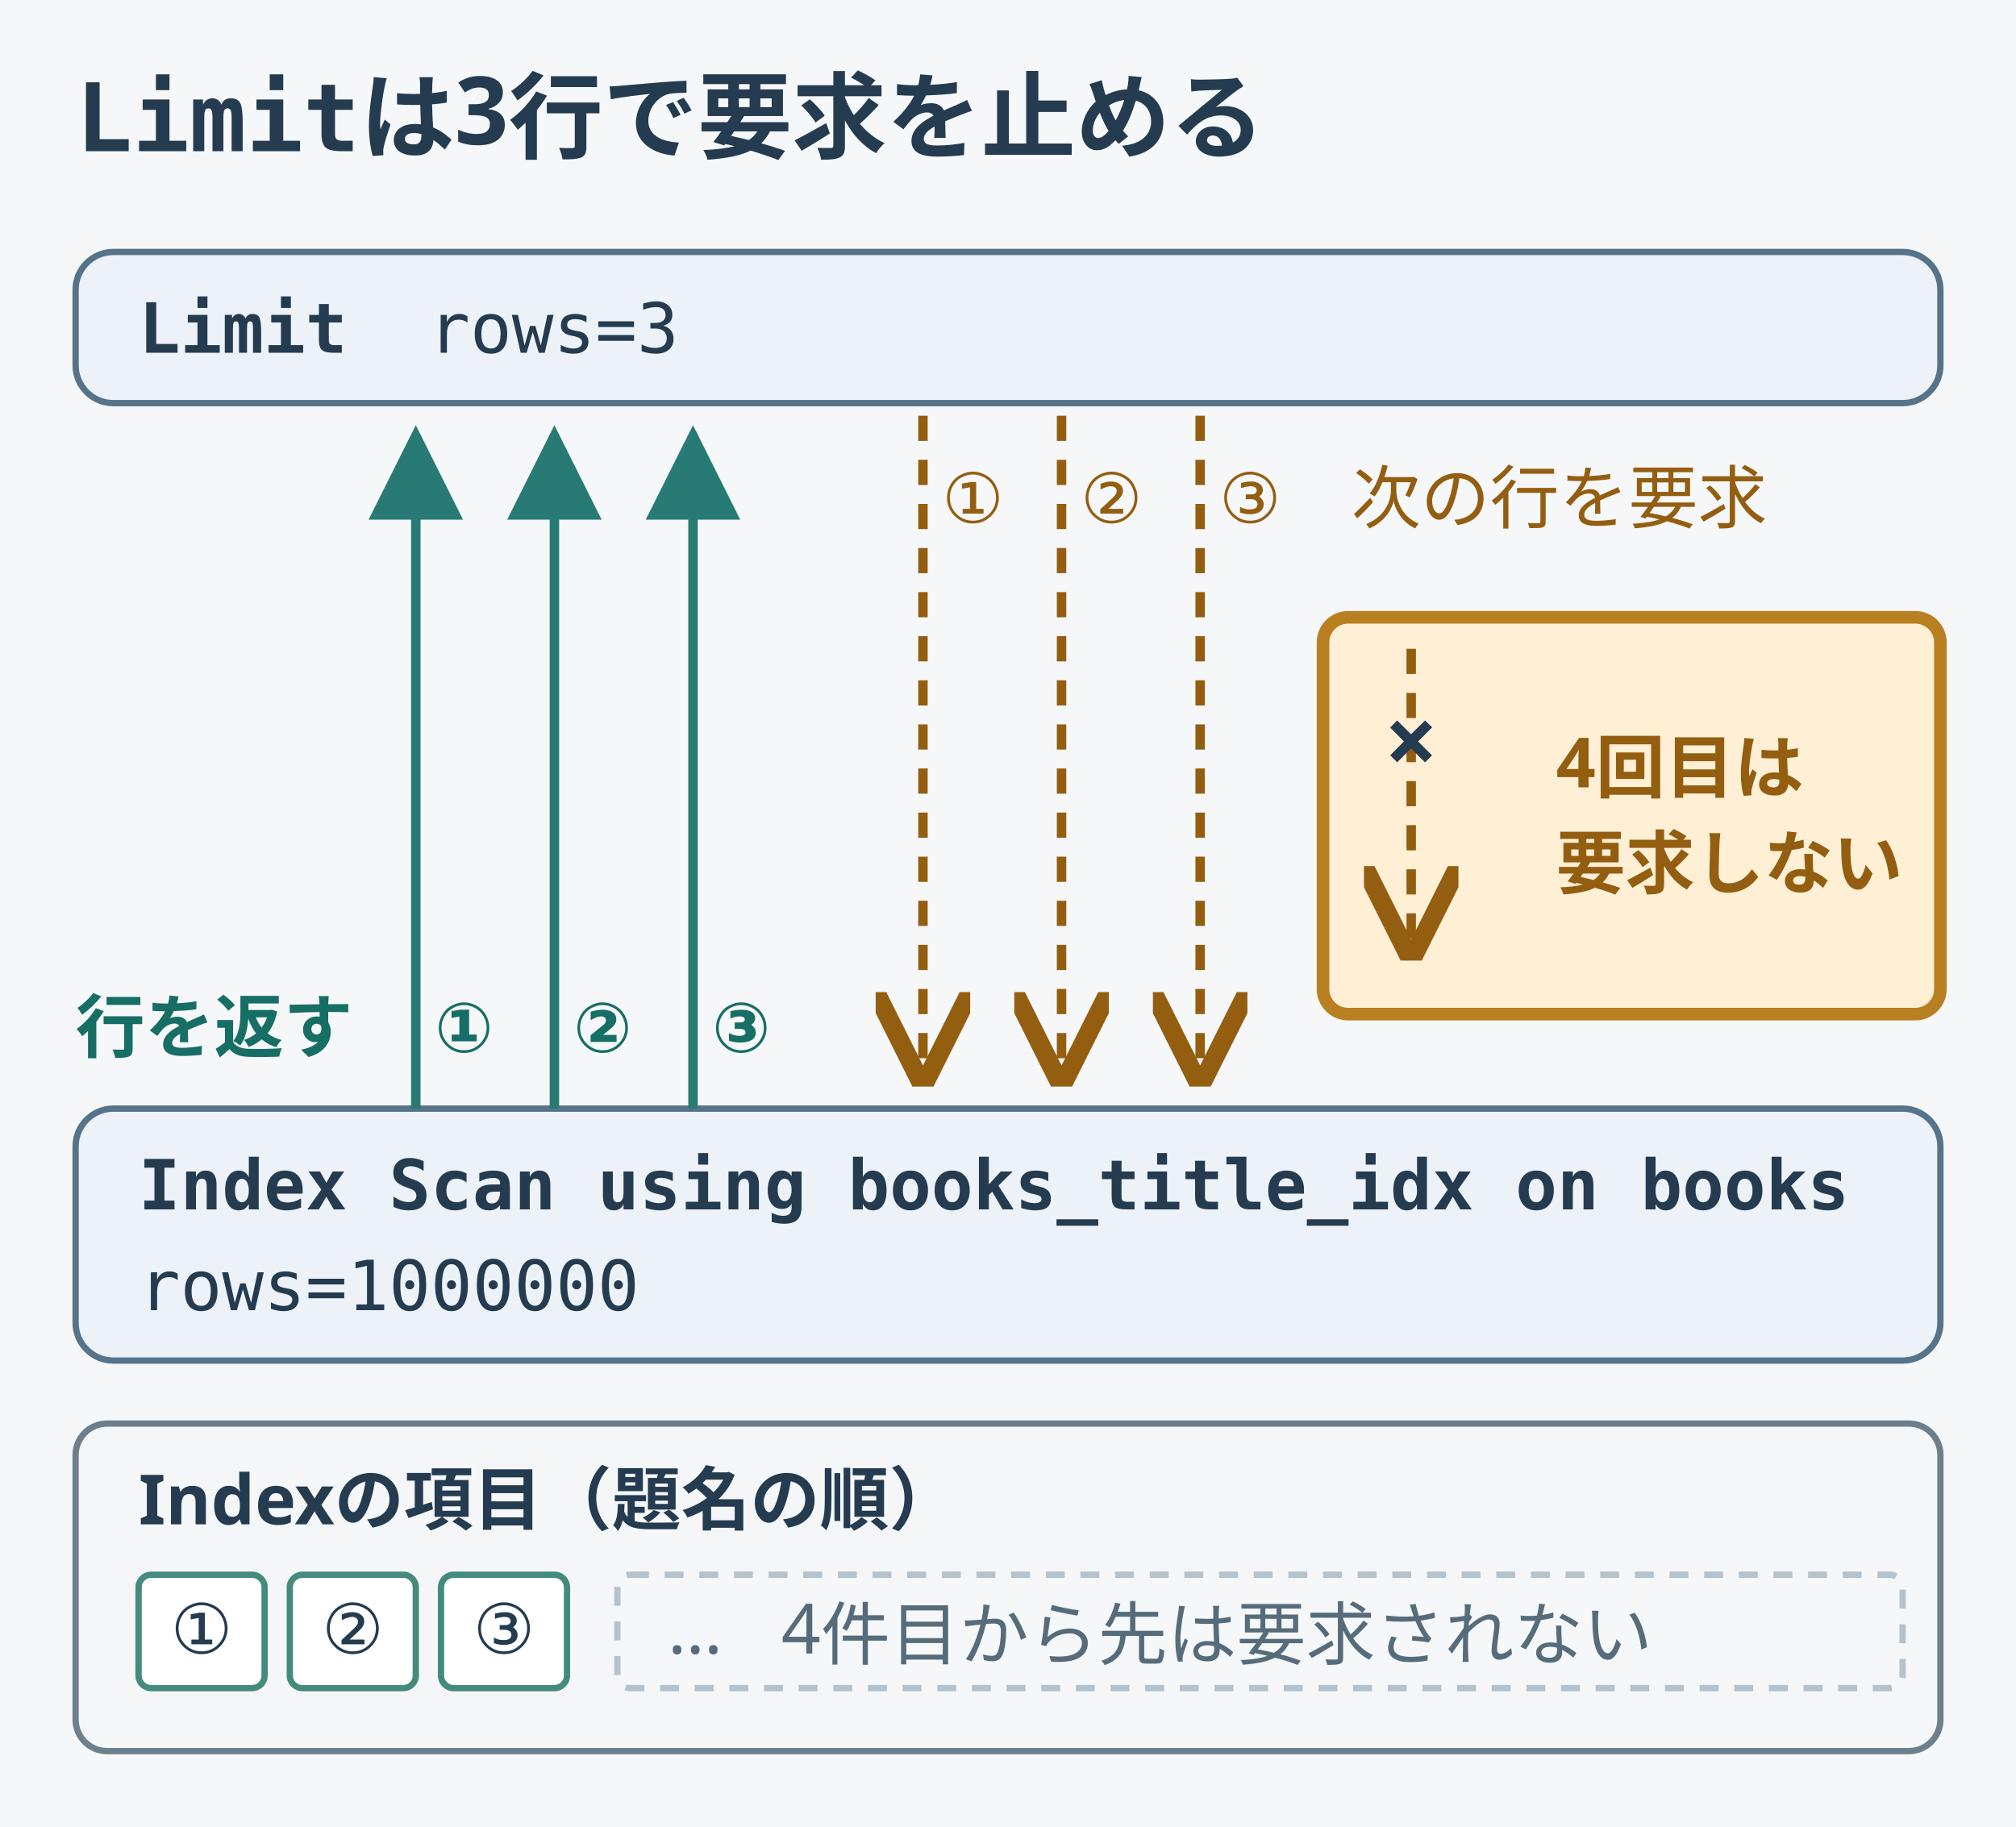
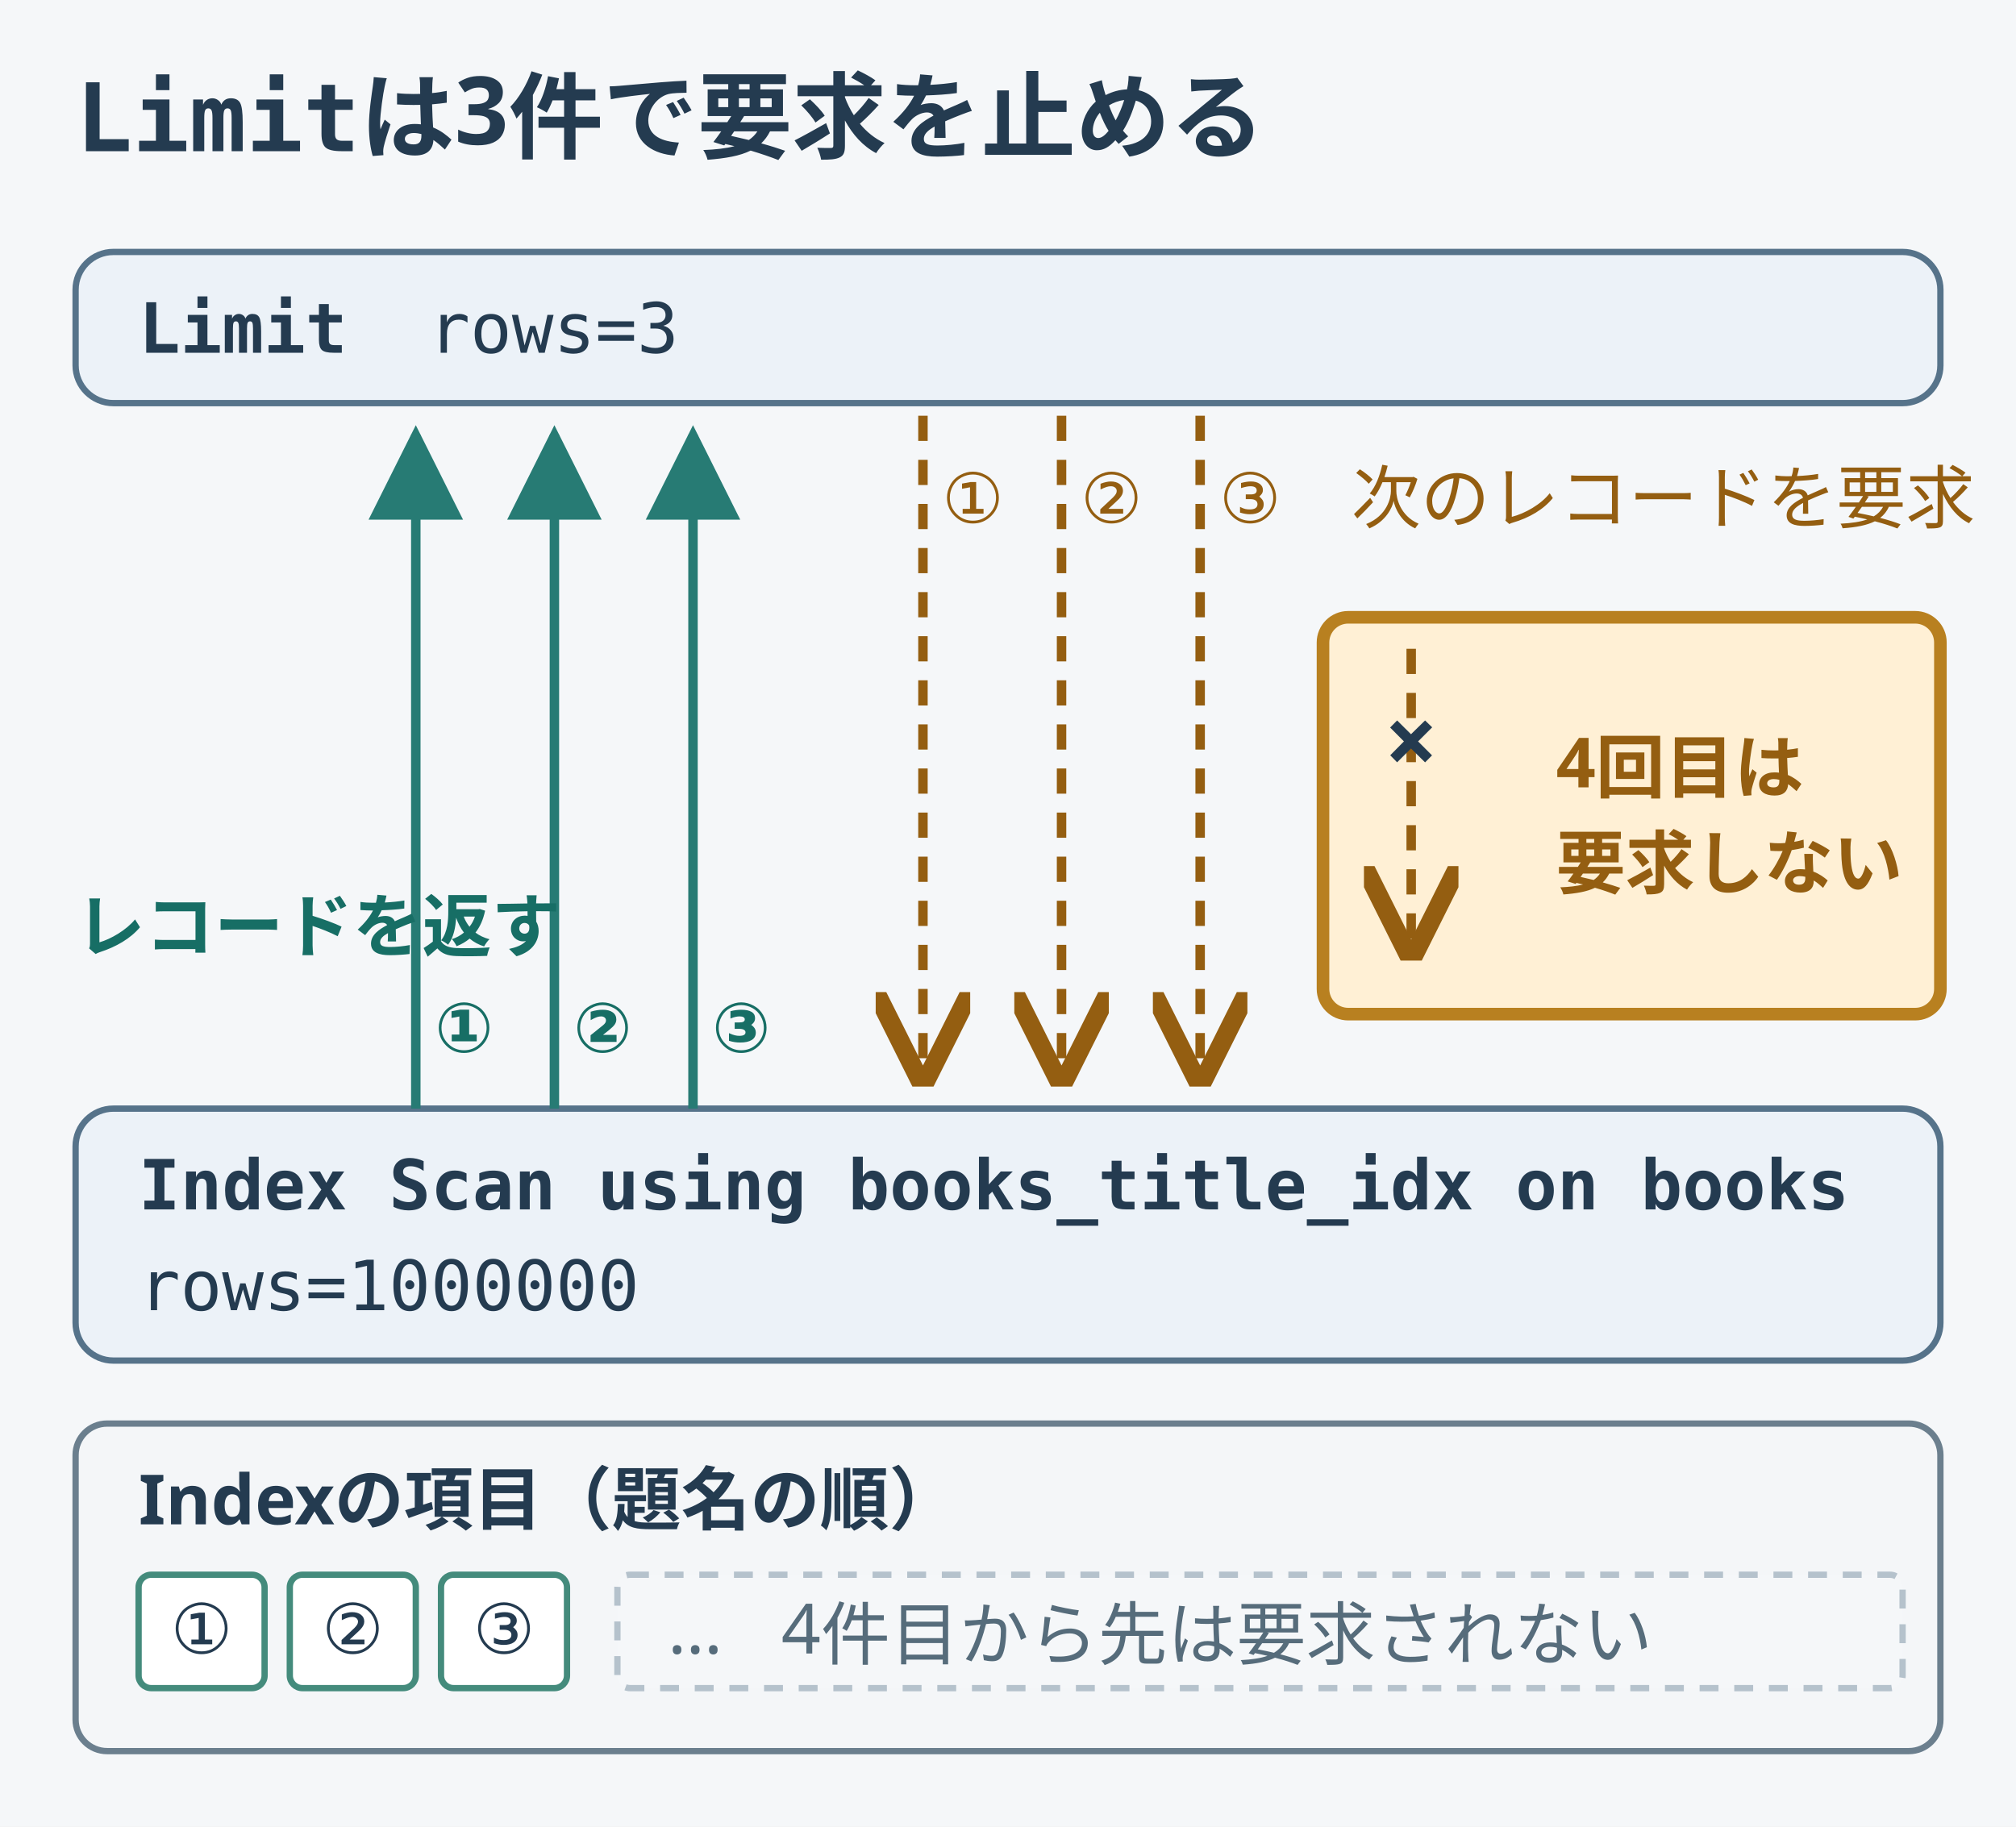
<svg xmlns="http://www.w3.org/2000/svg" width="640" height="580" viewBox="0 0 640 580" role="img" aria-labelledby="title">
  <defs>
    <marker id="flow" markerWidth="10" markerHeight="10" refX="9" refY="5" orient="auto">
      <path d="M0 0L10 5L0 10z" fill="#277b74" />
    </marker>
    <marker id="req" markerWidth="10" markerHeight="10" refX="9" refY="5" orient="auto">
      <path d="M0 0L10 5L0 10" fill="none" stroke="#945e11" stroke-width="2" />
    </marker>
    <marker id="ref" markerWidth="9" markerHeight="9" refX="8" refY="4.5" orient="auto">
      <path d="M0 0L9 4.5L0 9z" fill="#7d93a3" />
    </marker>
  </defs>
  <style>
text{font-family:"Hiragino Sans","Noto Sans JP",sans-serif;font-size:24px;fill:#243b50}
.h{font-size:30px;font-weight:700}.b{font-weight:700}.s{font-size:22px}.m{font-size:22px;fill:#566c7b}
.mono{font-family:ui-monospace,Menlo,monospace;font-size:22px}.tag{font-size:22px;font-weight:700;fill:#fff}
.teal{fill:#176e65}.brown{fill:#945e11}.real{fill:#176e65}
.panel{fill:#fff;stroke:#cedae1;stroke-width:2}.node{fill:#ecf2f8;stroke:#56738a;stroke-width:2}
.row{fill:#fff;stroke:#448b7c;stroke-width:2}.match{fill:#fff;stroke:#176e65;stroke-width:4}
.page{fill:#f7fbf9;stroke:#6d9f94;stroke-width:2}.ipage{fill:#f4f6f8;stroke:#6b7f8e;stroke-width:2}
.band{fill:#d5dde3;stroke:#92a7b5;stroke-width:2}.skip{fill:none;stroke:#b5c2cc;stroke-width:2;stroke-dasharray:6 5}
.hot{fill:#fff0d5;stroke:#b88020;stroke-width:4}.ghost{fill:#f5f7f9;stroke:#b5c2cc;stroke-width:2;stroke-dasharray:6 5}
.flow{fill:none;stroke:#277b74;stroke-width:3;marker-end:url(#flow)}.req{fill:none;stroke:#945e11;stroke-width:3;stroke-dasharray:8 6;marker-end:url(#req)}
.ref{fill:none;stroke:#7d93a3;stroke-width:2;marker-end:url(#ref)}.step{fill:#fff;stroke:#243b50;stroke-width:2.5}
.spine{fill:#e9f3f4;stroke:#243b50;stroke-width:1.5}
.work{fill:#fff;stroke:#56738a;stroke-width:2;stroke-dasharray:8 5}.val{fill:#dcefe8;stroke:#448b7c;stroke-width:2}.buffer{fill:#eaf6f1;stroke:#6d9f94;stroke-width:2}
.route{fill:#f4f6f8;stroke:#243b50;stroke-width:3}.leader{fill:none;stroke:#56738a;stroke-width:2}
.storage{fill:#ece7f5;stroke:#735f9f;stroke-width:2}.file{fill:#fff;stroke:#735f9f;stroke-width:2}
  .cmp{fill:#dfe5ea}
.swap{fill:#dcefe8;stroke:#243b50;stroke-width:4}
.big{font-size:56px;font-weight:700}
  </style>
  <rect width="640" height="580" fill="#f5f7f9" />
  <text x="24" y="48" class="h">
-     <tspan font-family="ui-monospace,Menlo,monospace">Limit</tspan>は3行で要求を止める</text>
+     <tspan font-family="ui-monospace,Menlo,monospace">Limit</tspan>は3件で要求を止める</text>
  <g id="limit">
    <rect x="24" y="80" width="592" height="48" rx="12" class="node" />
    <text x="44" y="112" class="mono b">Limit</text>
    <text x="136" y="112" class="mono">rows=3</text>
  </g>
  <g id="index-scan">
    <rect x="24" y="352" width="592" height="80" rx="12" class="node" />
    <text x="44" y="384" class="mono b">Index Scan using books_title_idx on books</text>
    <text x="44" y="416" class="mono">rows=1000000</text>
  </g>
  <g id="index-entries">
    <rect x="24" y="452" width="592" height="104" rx="10" class="ipage" />
    <text x="44" y="484" class="s b">Indexの項目（題名の順）</text>
    <rect x="44" y="500" width="40" height="36" rx="4" class="row" />
    <text x="64" y="525" text-anchor="middle" class="s">①</text>
    <rect x="92" y="500" width="40" height="36" rx="4" class="row" />
    <text x="112" y="525" text-anchor="middle" class="s">②</text>
    <rect x="140" y="500" width="40" height="36" rx="4" class="row" />
    <text x="160" y="525" text-anchor="middle" class="s">③</text>
    <rect x="196" y="500" width="408" height="36" rx="4" class="ghost" />
    <text x="212" y="525" class="m">…</text>
    <text x="248" y="525" class="m">4件目から先は要求されない</text>
  </g>
  <g id="returned-rows">
    <path d="M132 352 V138" class="flow" />
    <path d="M176 352 V138" class="flow" />
    <path d="M220 352 V138" class="flow" />
-     <text x="24" y="334" class="s b teal">行を返す</text>
+     <text x="24" y="302" class="s b teal">レコードを返す</text>
    <text x="138" y="334" class="s b teal">①</text>
    <text x="182" y="334" class="s b teal">②</text>
    <text x="226" y="334" class="s b teal">③</text>
  </g>
  <g id="requests">
    <path d="M293 132 V342" class="req" />
    <path d="M337 132 V342" class="req" />
    <path d="M381 132 V342" class="req" />
    <text x="299" y="166" class="s brown">①</text>
    <text x="343" y="166" class="s brown">②</text>
    <text x="387" y="166" class="s brown">③</text>
-     <text x="429" y="166" class="s brown">次の行を要求</text>
+     <text x="429" y="166" class="s brown">次のレコードを要求</text>
  </g>
  <g id="fourth-request">
    <rect x="420" y="196" width="196" height="126" rx="8" class="hot" />
    <text x="494" y="250" class="s b brown">4回目は</text>
    <text x="494" y="282" class="s b brown">要求しない</text>
    <path d="M448 206 V302" class="req" />
    <text x="448" y="246" text-anchor="middle" class="h">×</text>
  </g>
</svg>
